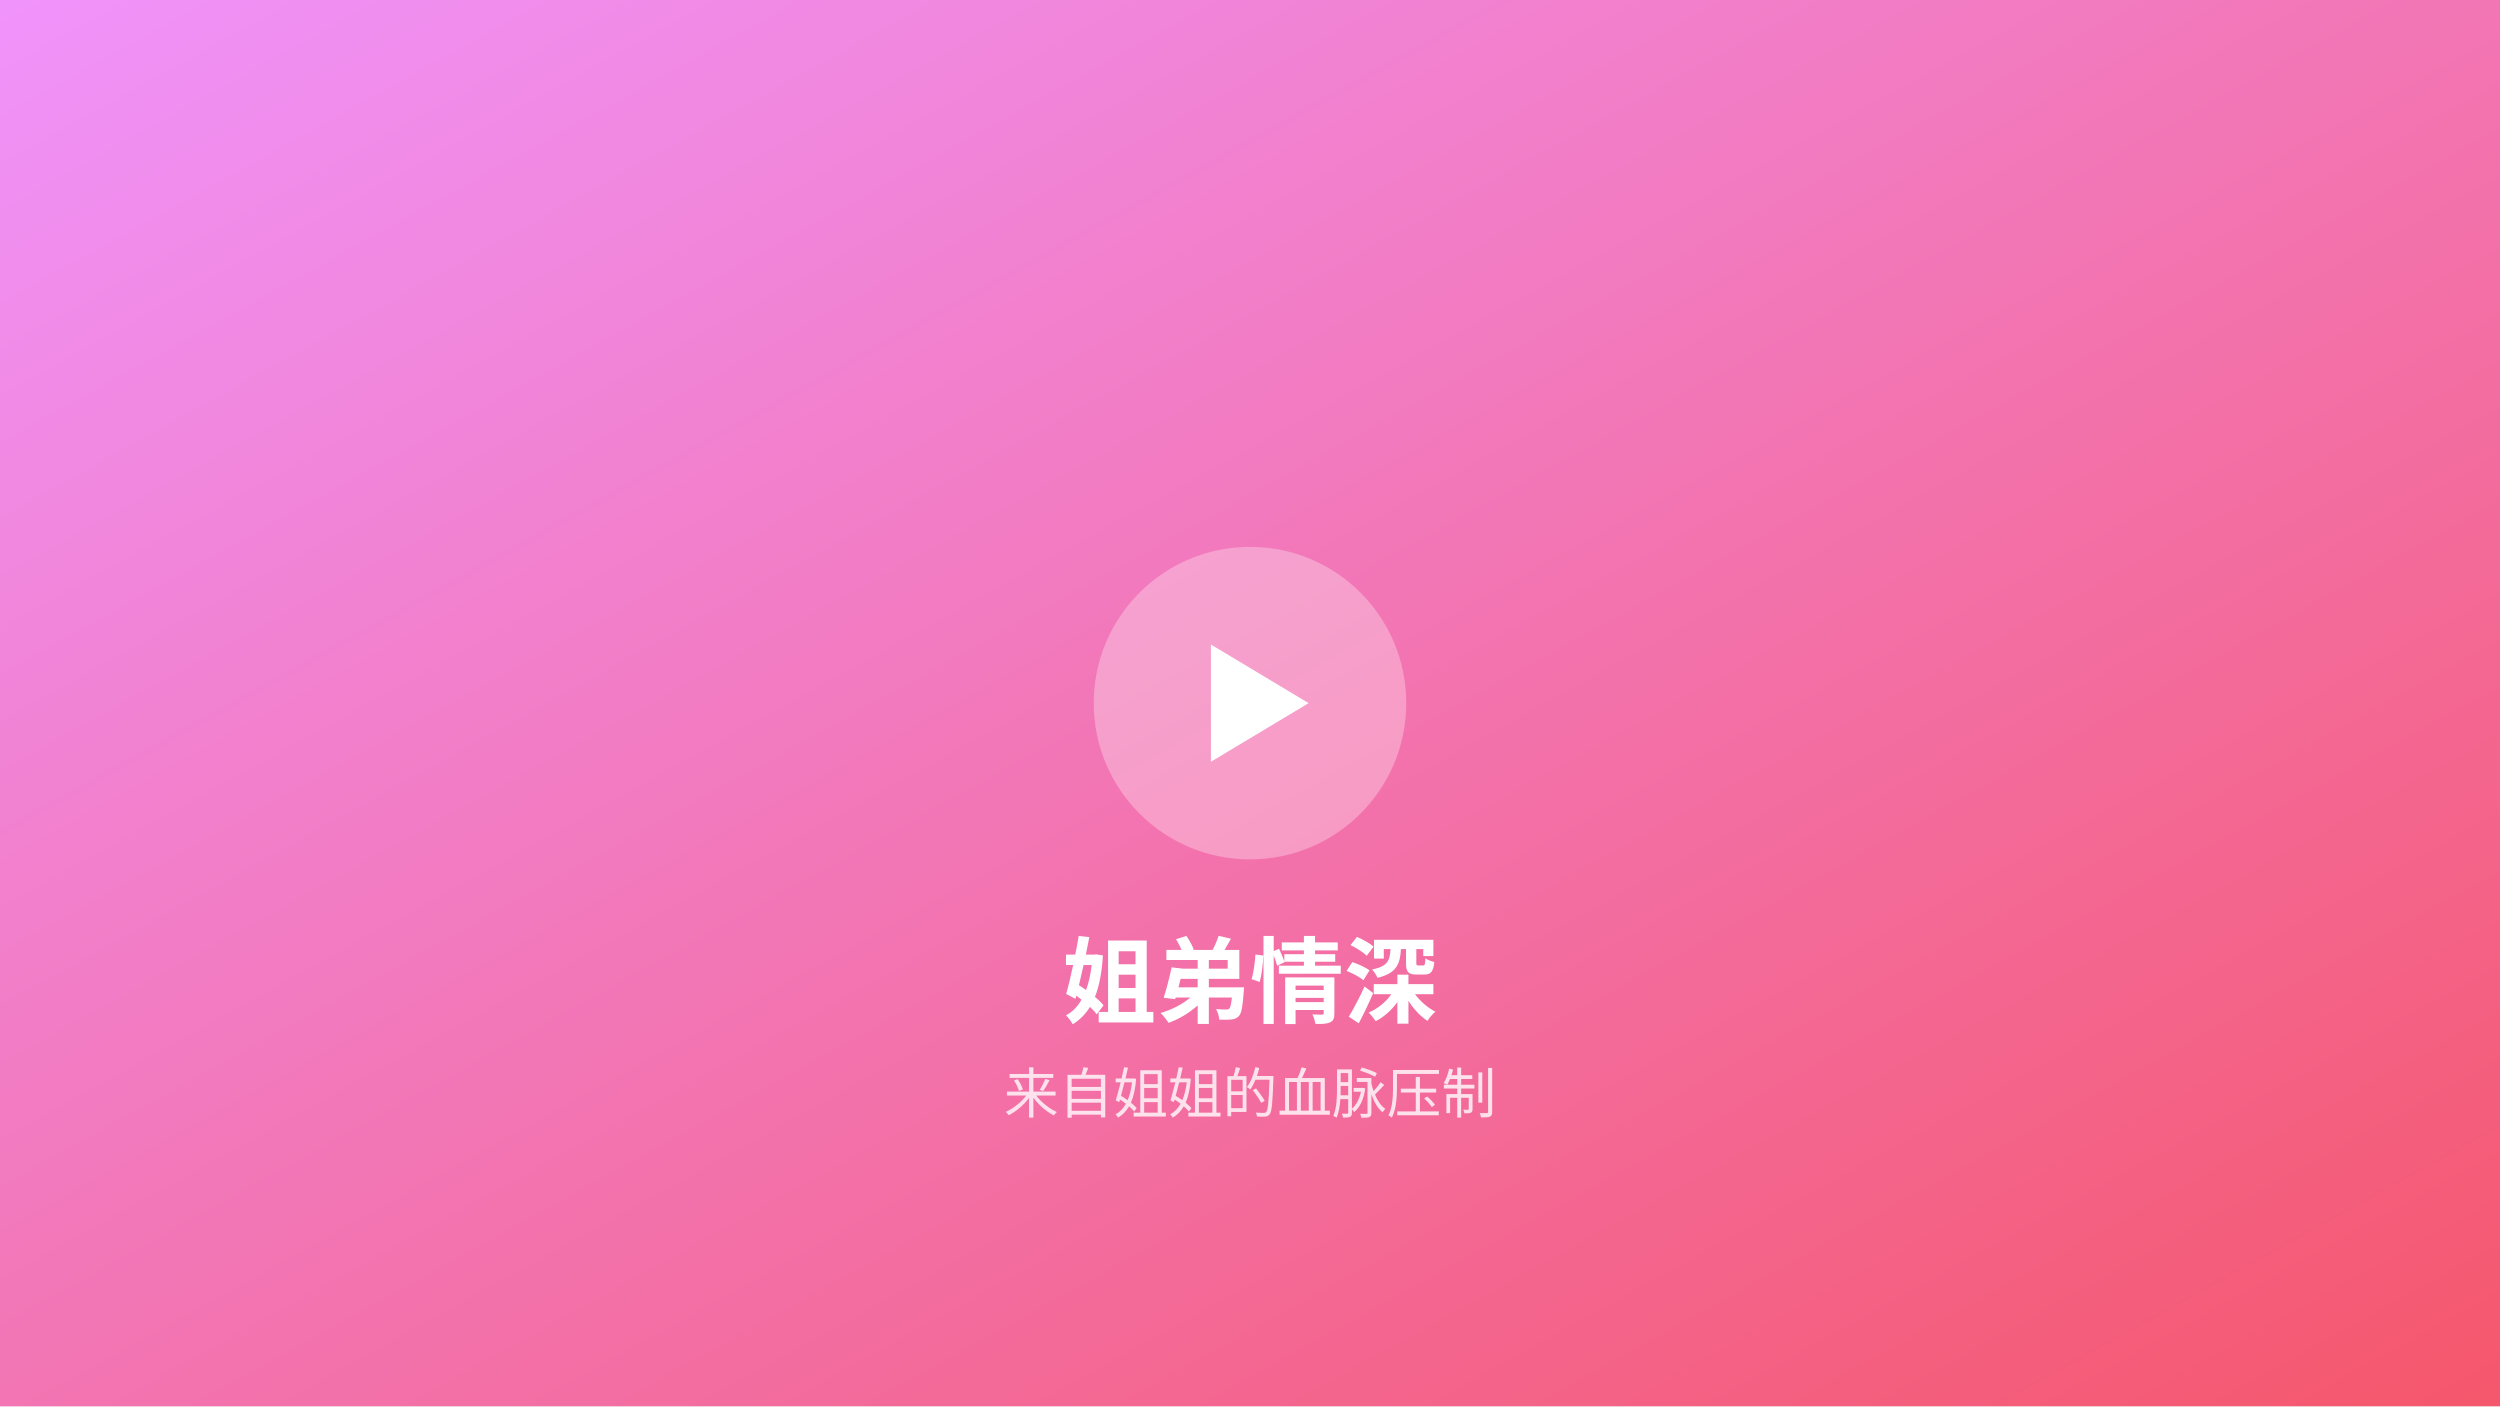
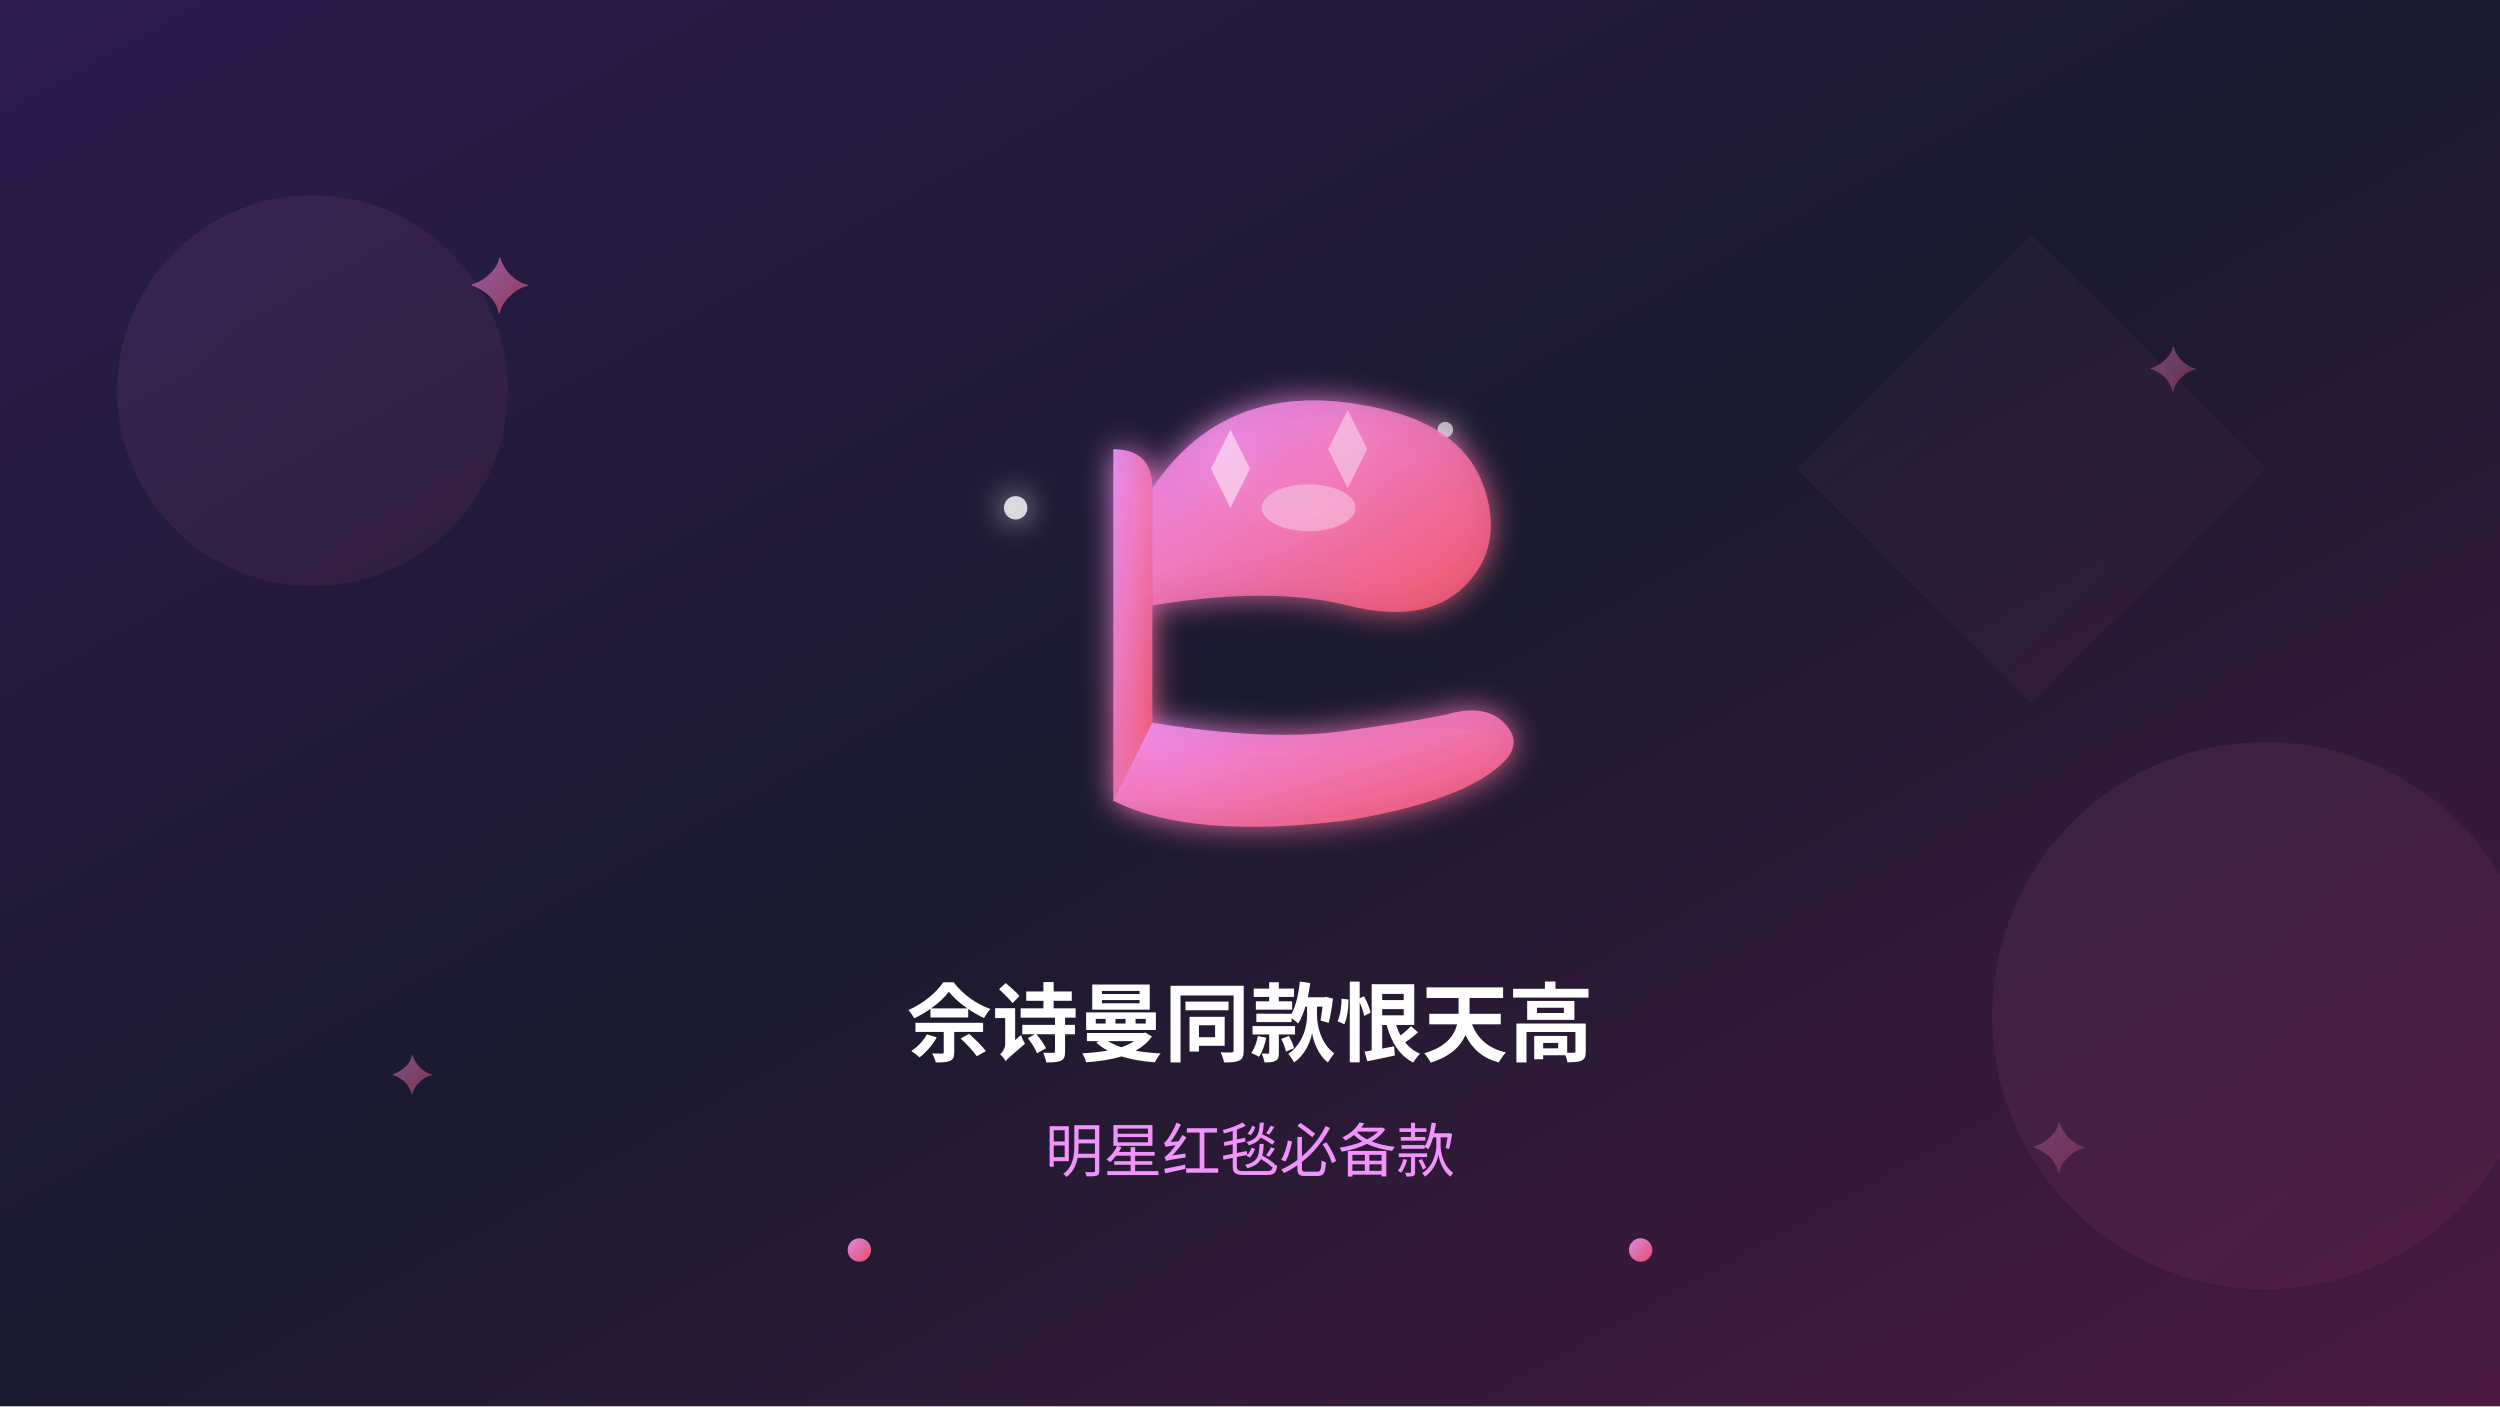
- <svg xmlns="http://www.w3.org/2000/svg" width="1280" height="720" viewBox="0 0 1280 720">
+ <svg xmlns="http://www.w3.org/2000/svg" viewBox="0 0 640 360">
  <defs>
    <linearGradient id="bg2" x1="0%" y1="0%" x2="100%" y2="100%">
-       <stop offset="0%" style="stop-color:#f093fb;stop-opacity:1" />
-       <stop offset="100%" style="stop-color:#f5576c;stop-opacity:1" />
+       <stop offset="0%" style="stop-color:#2d1b4e;stop-opacity:1" />
+       <stop offset="50%" style="stop-color:#1a1a2e;stop-opacity:1" />
+       <stop offset="100%" style="stop-color:#4a1942;stop-opacity:1" />
    </linearGradient>
+     <linearGradient id="accent2" x1="0%" y1="0%" x2="100%" y2="100%">
+       <stop offset="0%" style="stop-color:#f093fb;stop-opacity:0.9" />
+       <stop offset="100%" style="stop-color:#f5576c;stop-opacity:0.9" />
+     </linearGradient>
+     <filter id="glow2">
+       <feGaussianBlur stdDeviation="4" result="coloredBlur" />
+       <feMerge>
+         <feMergeNode in="coloredBlur" />
+         <feMergeNode in="SourceGraphic" />
+       </feMerge>
+     </filter>
  </defs>
-   <rect width="1280" height="720" fill="url(#bg2)" />
-   <circle cx="640" cy="360" r="80" fill="rgba(255,255,255,0.3)" />
-   <polygon points="620,330 620,390 670,360" fill="white" />
-   <text x="640" y="520" font-family="system-ui, sans-serif" font-size="48" font-weight="bold" fill="white" text-anchor="middle">姐弟情深</text>
-   <text x="640" y="570" font-family="system-ui, sans-serif" font-size="28" fill="rgba(255,255,255,0.8)" text-anchor="middle">来自姐姐的血脉压制</text>
+   <rect width="640" height="360" fill="url(#bg2)" />
+   <circle cx="80" cy="100" r="50" fill="url(#accent2)" opacity="0.08" />
+   <circle cx="580" cy="260" r="70" fill="url(#accent2)" opacity="0.08" />
+   <polygon points="520,60 580,120 520,180 460,120" fill="url(#accent2)" opacity="0.05" />
+   <text x="120" y="80" font-size="20" fill="url(#accent2)" opacity="0.6">✦</text>
+   <text x="550" y="100" font-size="16" fill="url(#accent2)" opacity="0.4">✦</text>
+   <text x="100" y="280" font-size="14" fill="url(#accent2)" opacity="0.5">✦</text>
+   <text x="520" y="300" font-size="18" fill="url(#accent2)" opacity="0.3">✦</text>
+   <g transform="translate(320, 170)" filter="url(#glow2)">
+     <circle cx="-60" cy="-40" r="3" fill="white" opacity="0.8">
+       <animate attributeName="opacity" values="0.8;0.3;0.8" dur="2s" repeatCount="indefinite" />
+     </circle>
+     <circle cx="50" cy="-60" r="2" fill="white" opacity="0.6">
+       <animate attributeName="opacity" values="0.6;0.2;0.6" dur="1.5s" repeatCount="indefinite" />
+     </circle>
+     <path d="M-35,-55 L-35,35 L-25,35 L-25,-45 Q-25,-55 -35,-55" fill="url(#accent2)" />
+     <path d="M-35,35 Q-15,45 25,40 Q55,35 65,25 Q70,20 65,15 Q60,10 50,13 Q40,15 25,17 Q5,20 -25,15 L-35,35" fill="url(#accent2)" />
+     <path d="M-25,-45 Q-5,-75 35,-65 Q55,-60 60,-45 Q65,-30 55,-20 Q45,-10 25,-15 Q5,-20 -25,-15 L-25,-45" fill="url(#accent2)" opacity="0.95" />
+     <path d="M-10,-50 L-5,-60 L0,-50 L-5,-40 Z" fill="white" opacity="0.5" />
+     <path d="M20,-55 L25,-65 L30,-55 L25,-45 Z" fill="white" opacity="0.4" />
+     <ellipse cx="15" cy="-40" rx="12" ry="6" fill="white" opacity="0.35" />
+   </g>
+   <text x="320" y="270" text-anchor="middle" font-family="Arial, sans-serif" font-size="22" font-weight="bold" fill="white">佘诗曼同款恨天高</text>
+   <text x="320" y="300" text-anchor="middle" font-family="Arial, sans-serif" font-size="15" fill="#f093fb">明星红毯必备款</text>
+   <line x1="220" y1="320" x2="420" y2="320" stroke="url(#accent2)" stroke-width="2" opacity="0.4" />
+   <circle cx="220" cy="320" r="3" fill="url(#accent2)" />
+   <circle cx="420" cy="320" r="3" fill="url(#accent2)" />
</svg>
